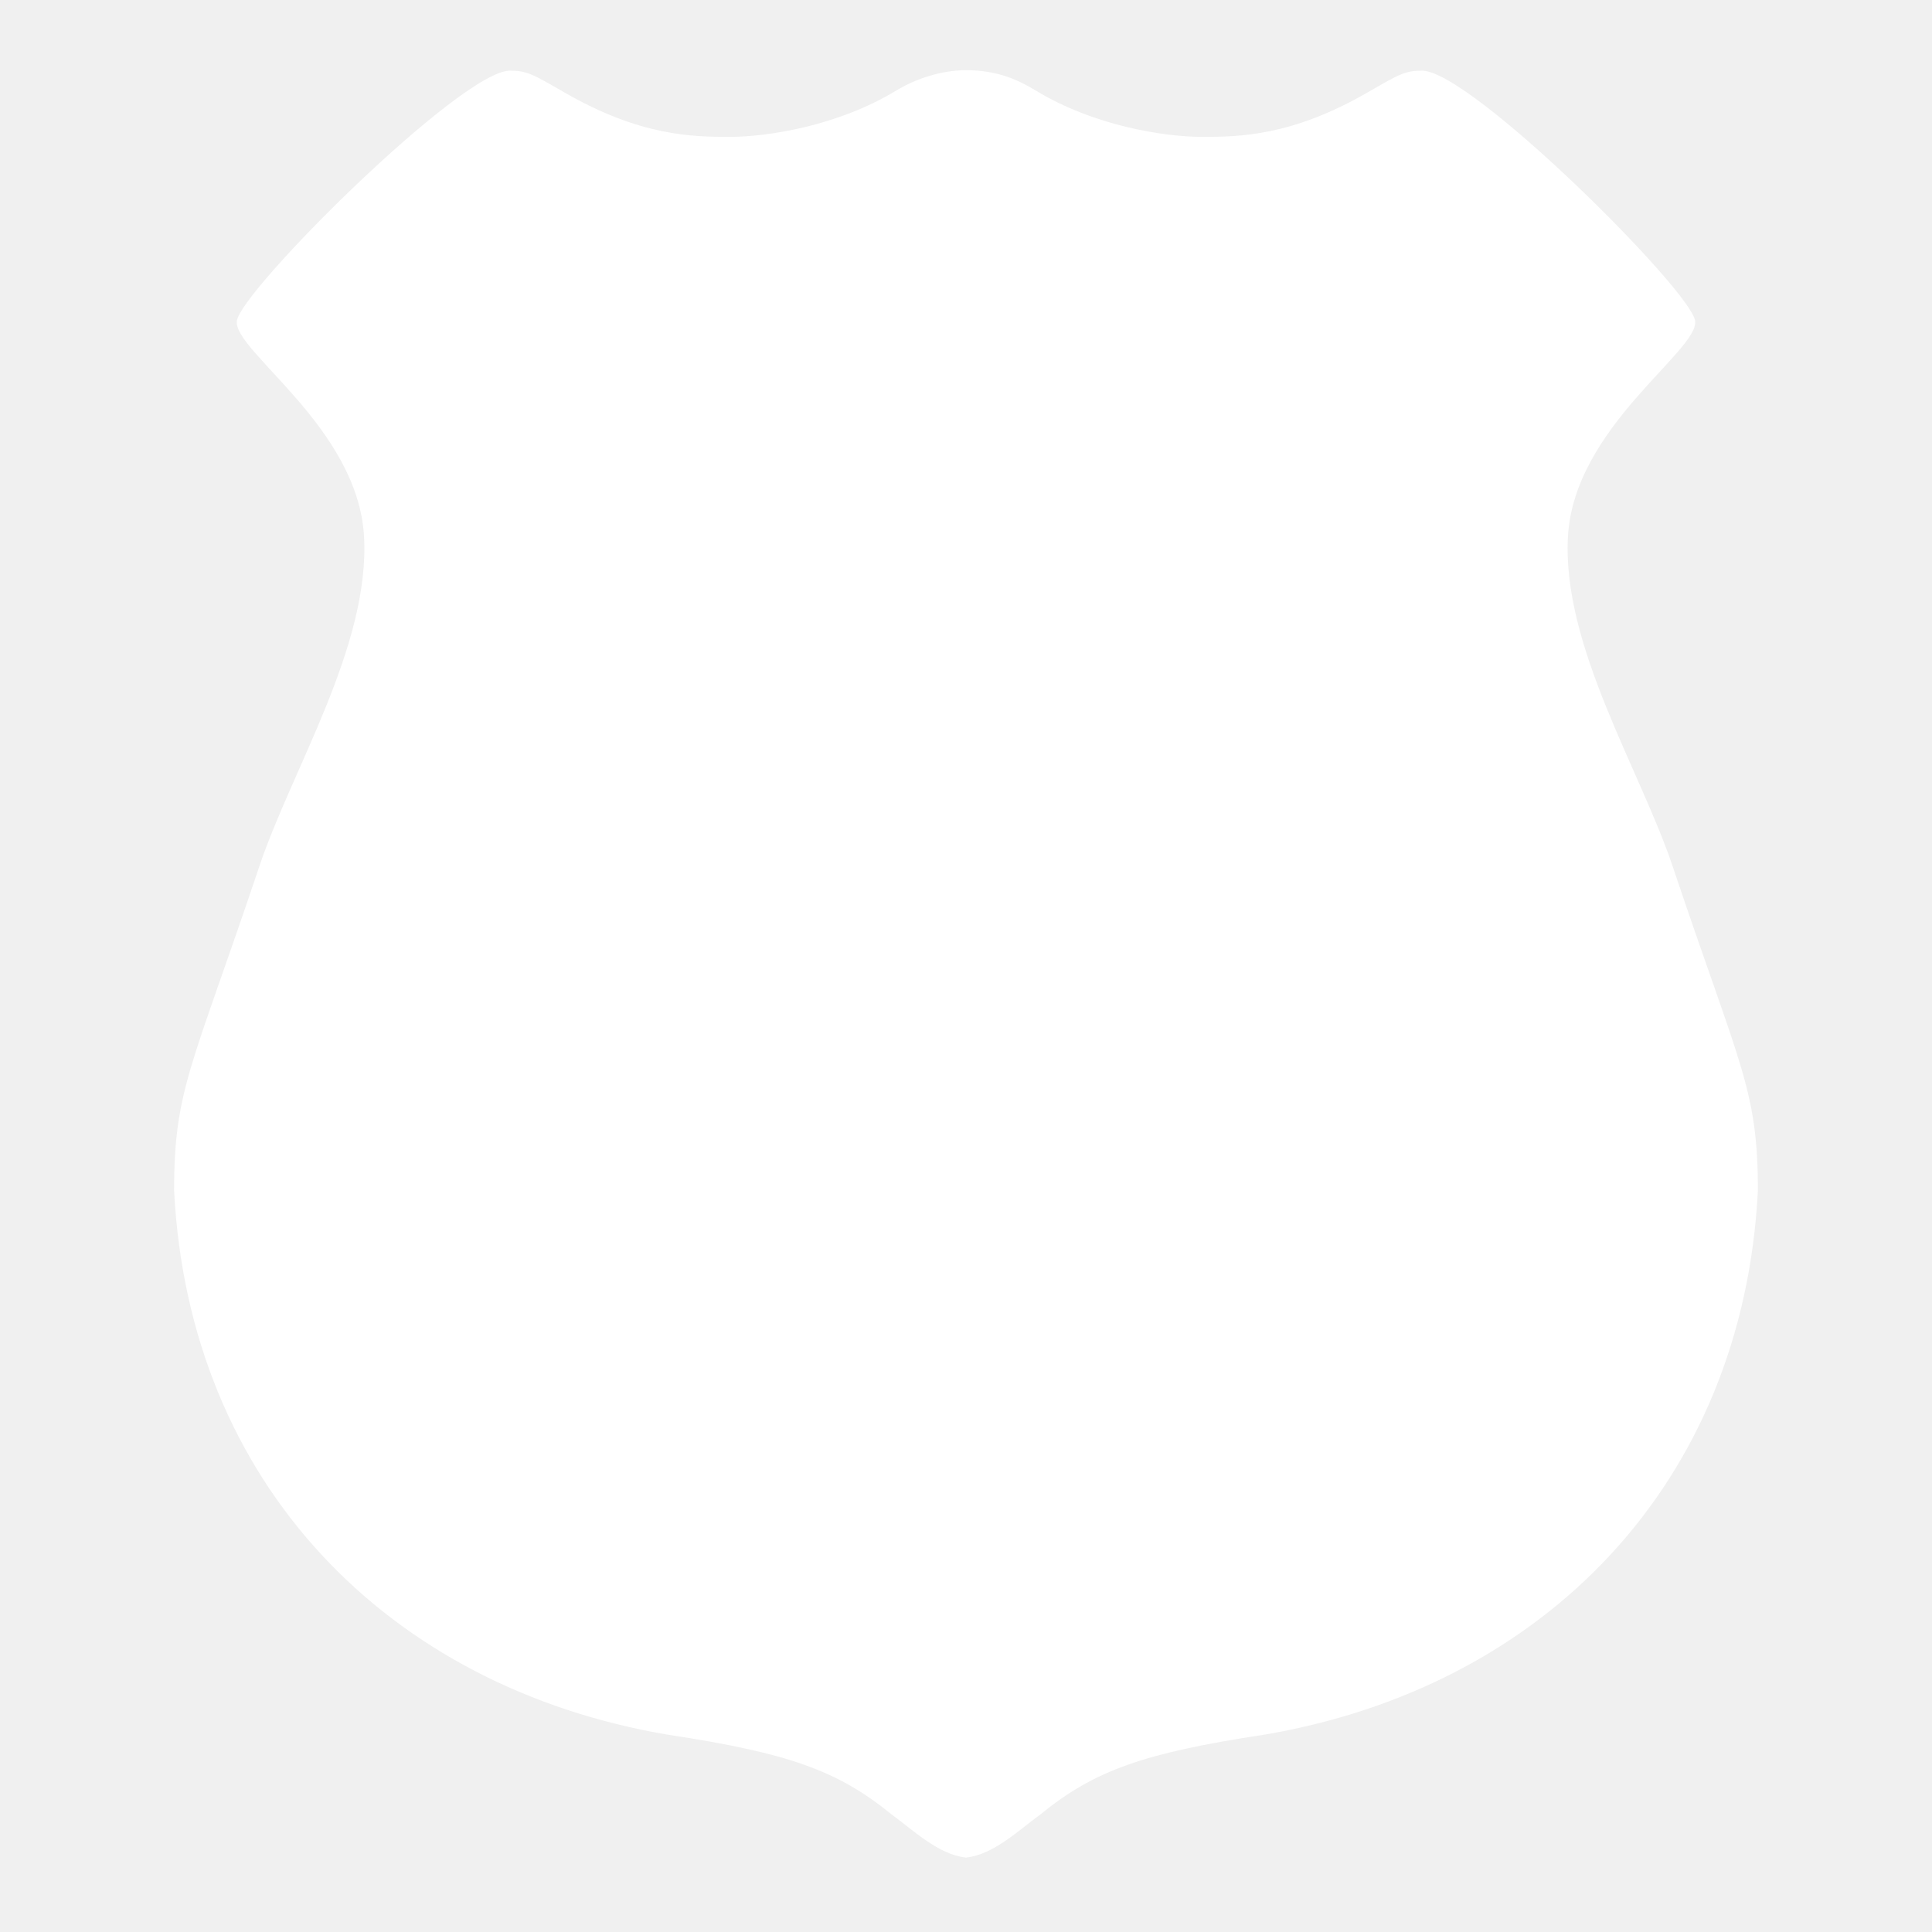
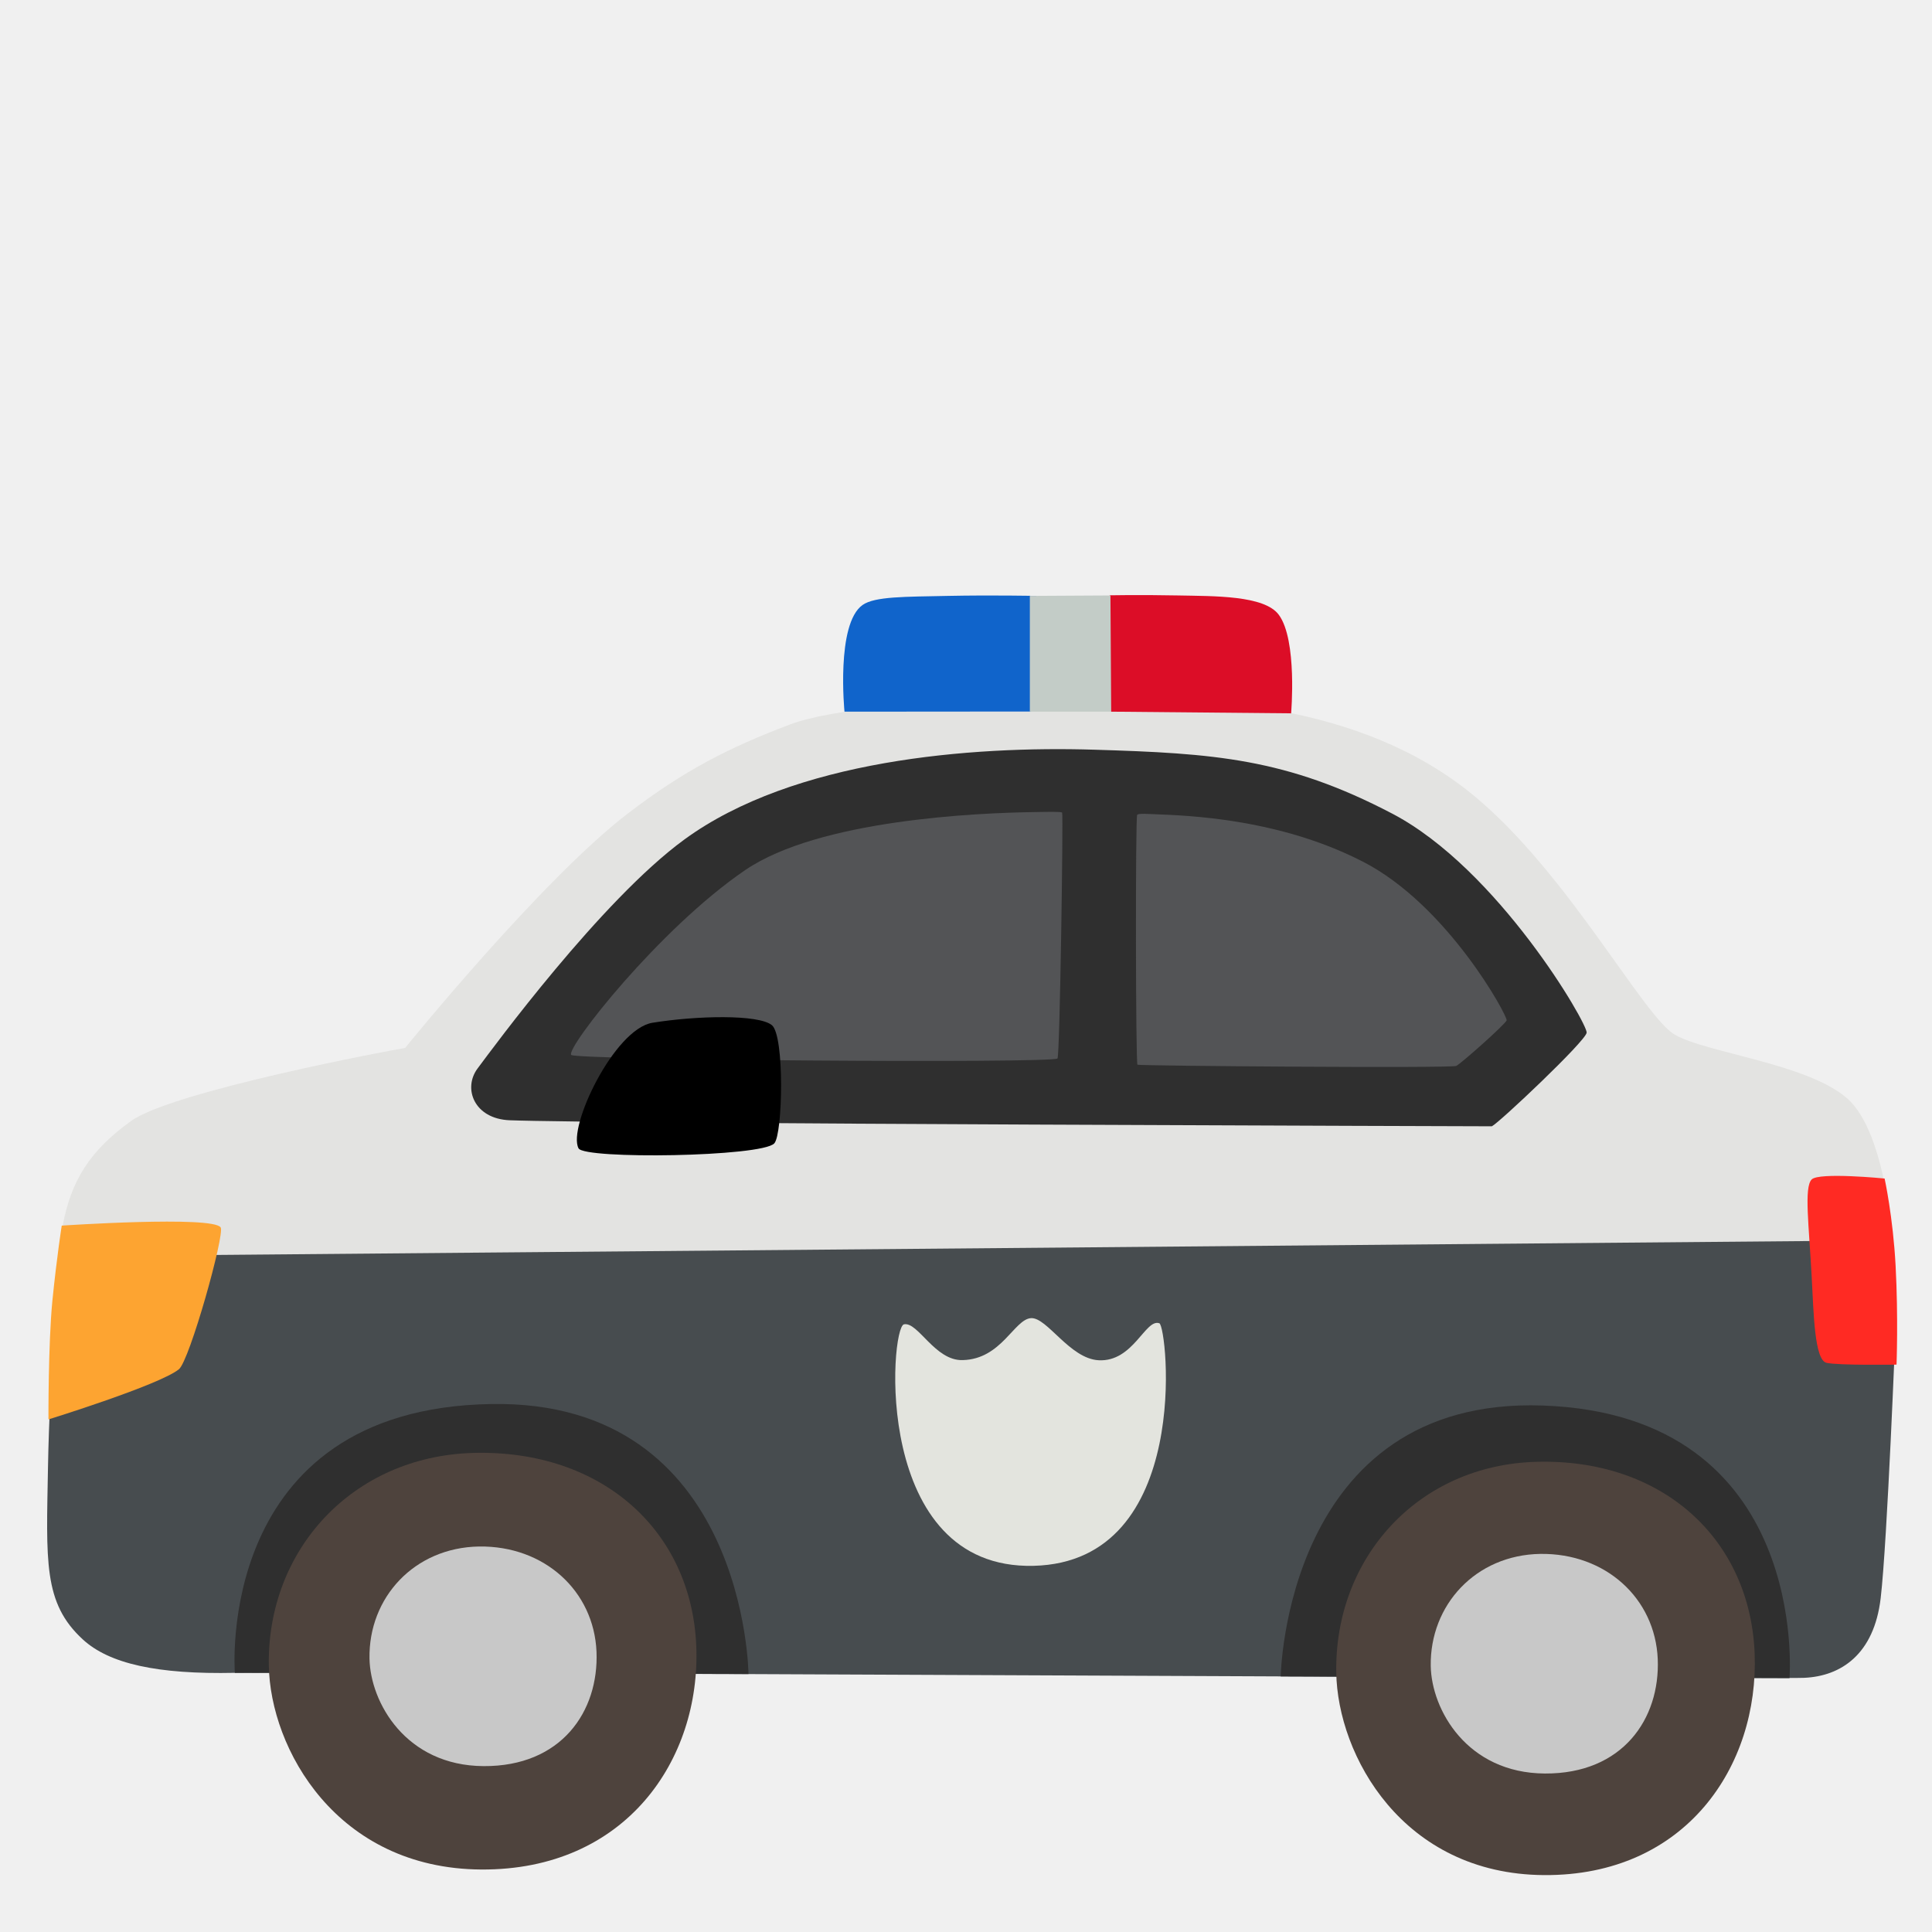
- <svg xmlns="http://www.w3.org/2000/svg" viewBox="0 0 512 512">
-   <path fill="#ffffff" d="m 237.591,23.95 c -15.488,9.433 -34.171,12.319 -44.167,12.319 -10.004,0 -23.799,-0.195 -43.95,-11.829 -8.355,-4.824 -9.861,-5.709 -14.347,-5.709 -12.913,0 -71.396,58.376 -72.363,66.334 -0.967,7.958 32.121,28.164 33.712,57.151 1.592,28.987 -19.184,61.806 -27.756,87.397 -17.766,52.95 -22.582,58.949 -22.582,85.859 3.917,77.652 56.61,131.686 130.916,144.25 31.846,4.831 44.874,9.464 59.112,21.024 5.935,4.349 12.478,10.69 19.744,11.52 l 0,0.028 c 0.03,-0.003 0.059,-0.01 0.089,-0.014 0.03,0.003 0.059,0.011 0.089,0.014 l 0,-0.028 c 7.266,-0.831 13.809,-7.171 19.744,-11.52 14.239,-11.559 27.266,-16.193 59.112,-21.024 74.306,-12.564 126.999,-66.598 130.916,-144.25 0,-26.91 -4.816,-32.909 -22.582,-85.859 -8.573,-25.591 -29.348,-58.41 -27.756,-87.397 1.592,-28.987 34.679,-49.193 33.712,-57.151 -0.967,-7.958 -59.45,-66.334 -72.363,-66.334 -4.486,0 -5.992,0.885 -14.347,5.709 -20.151,11.634 -33.947,11.829 -43.95,11.829 -9.997,0 -28.68,-2.886 -44.167,-12.319 -4.53,-2.745 -10.031,-5.344 -18.409,-5.344 -6.601,0 -13.347,2.294 -18.409,5.344 z" />
+ <svg xmlns="http://www.w3.org/2000/svg" version="1.1" id="Layer_2" x="0px" y="0px" viewBox="0 0 128 128" style="enable-background:new 0 0 128 128;" xml:space="preserve">
+   <path style="fill:#E3E3E1;" d="M26.84,69.43c-0.77,0.11-15.41,2.86-18.16,4.84c-2.75,1.98-3.98,3.98-4.53,6.95  c-0.55,2.97,3.54,6.04,3.54,6.04l30.16,2.86l31.26-4.95l45.79,3.85l10.51-6.44c0,0-0.39-7.5-3.03-9.81  c-2.64-2.31-9.33-3.01-11.42-4.22c-2.09-1.21-7.08-10.7-13.34-15.86c-7.49-6.16-17.9-6.59-26.48-6.49  c-9.58,0.11-16.14,0.8-18.78,1.79c-4.07,1.54-7.02,3.04-10.77,5.91C35.85,58.3,26.84,69.43,26.84,69.43z" />
+   <path style="fill:#474C4F;" d="M8.79,83.19l-4.84-0.22c0,0-0.66,8.04-0.77,14.2c-0.11,6.27-0.33,9.03,2.31,11.45  c1.74,1.6,4.91,2.32,10.08,2.21s101.54,0.44,103.97,0.33c2.42-0.11,4.62-1.54,5.06-5.28c0.44-3.74,0.99-17.94,0.99-17.94l-5.5-5.72  L8.79,83.19z" />
+   <path style="fill:#2F2F2F;" d="M49.59,110.91c0,0-0.16-18.18-17.05-17.89c-18.37,0.31-16.98,17.81-16.98,17.81L49.59,110.91z" />
+   <path style="fill:#2F2F2F;" d="M84.85,111.07c0,0,0.29-18.55,17.36-17.95c17.75,0.62,16.35,18.06,16.35,18.06L84.85,111.07z" />
+   <path style="fill:#4E433D;" d="M17.81,110.34c0.09,5.52,4.49,13.46,14.07,13.52c9.58,0.06,14.55-7.28,14.25-14.8  c-0.31-7.64-6.25-13.04-14.8-12.8C23.33,96.5,17.69,102.7,17.81,110.34z" />
+   <path style="fill:#C8C8C8;" d="M24.48,109.88c0.05,2.91,2.41,7.1,7.56,7.13c5.15,0.03,7.64-3.62,7.48-7.58  c-0.17-4.03-3.46-7.03-7.78-6.97C27.44,102.53,24.41,105.85,24.48,109.88z" />
+   <path style="fill:#4E433D;" d="M88.53,110.81c0.09,5.48,4.39,13.36,13.77,13.42c9.38,0.06,14.24-7.22,13.95-14.68  c-0.3-7.59-6.11-12.94-14.48-12.7C93.94,97.07,88.41,103.22,88.53,110.81z" />
+   <path style="fill:#C8C8C8;" d="M94.79,110.37c0.05,2.91,2.41,7.1,7.56,7.13c5.15,0.03,7.64-3.62,7.48-7.58  c-0.17-4.03-3.46-7.03-7.78-6.97C97.76,103.02,94.73,106.34,94.79,110.37z" />
+   <path style="fill:#FDA431;" d="M4.09,81.2c0,0,10.01-0.67,10.53,0.12c0.29,0.44-2.06,8.84-2.77,9.4c-1.31,1.05-8.64,3.32-8.64,3.32  s-0.02-4.96,0.26-7.86C3.77,83.21,4.09,81.2,4.09,81.2z" />
+   <path style="fill:#FF2A23;" d="M120.03,78.14c-0.52,0.52-0.18,3.05,0,6.47c0.13,2.38,0.18,5.49,0.98,5.68  c0.79,0.18,4.64,0.12,4.64,0.12s0.12-3.11-0.06-6.53c-0.17-3.24-0.73-5.8-0.73-5.8S120.52,77.65,120.03,78.14z" />
+   <path style="fill:#2F2F2F;" d="M98.84,74.62c0.49-0.24,6.2-5.63,6.28-6.2c0.08-0.57-5.87-10.85-12.89-14.52  c-7.01-3.67-11.82-3.99-19.72-4.23c-8.15-0.25-19.91,0.65-27.17,5.95c-5.52,4.03-12.72,13.86-13.7,15.17s-0.24,3.33,2.12,3.43  C39.55,74.45,98.84,74.62,98.84,74.62z" />
+   <path style="fill:#535456;" d="M37.84,69.89c0.23,0.34,31.56,0.57,32.22,0.24c0.16-0.08,0.39-16.19,0.31-16.29  c-0.07-0.08-1-0.05-1.71-0.04c-4,0.05-14.4,0.52-19.28,3.84C43.69,61.51,37.51,69.4,37.84,69.89z" />
+   <path style="fill:#535456;" d="M75.34,53.99c-0.12,0.18-0.1,16.51,0.02,16.55c0.24,0.08,20.8,0.24,21.12,0.08  c0.33-0.16,3.26-2.77,3.34-3.02s-3.89-7.63-9.54-10.52c-4.99-2.56-10.38-3.01-13.41-3.12C76.05,53.93,75.41,53.87,75.34,53.99z" />
+   <path d="M38.33,76.08c0.39,0.74,12.15,0.57,12.97-0.33c0.56-0.62,0.69-7.13-0.16-7.83c-0.9-0.73-5-0.63-7.91-0.16  C40.69,68.17,37.59,74.7,38.33,76.08z" />
+   <path style="fill:#1064CB;" d="M55.95,47.15c0,0-0.58-5.82,1.2-7.07c0.81-0.57,2.82-0.54,5.63-0.6c2.91-0.06,5.87,0,5.87,0  l2.34,6.47l-2.73,1.19L55.95,47.15z" />
+   <path style="fill:#DC0D27;" d="M73.53,39.44c0,0,1.88-0.04,4.51,0.01c2.36,0.05,5.74-0.02,6.69,1.29c1.23,1.68,0.81,6.52,0.81,6.52  l-11.93-0.11l-2.39-4.51L73.53,39.44z" />
+   <polygon style="fill:#C3CCC7;" points="68.23,39.48 73.57,39.45 73.62,47.15 68.23,47.15 " />
+   <path style="fill:#E3E4DE;" d="M59.89,87.74c-0.93,0.2-2.12,16.26,8.59,16c10.58-0.26,8.86-15.88,8.33-16.07  c-0.93-0.33-1.72,2.58-4.03,2.45c-1.91-0.11-3.41-2.85-4.47-2.79c-1.12,0.07-1.95,2.72-4.53,2.78  C61.94,90.17,60.82,87.55,59.89,87.74z" />
</svg>
